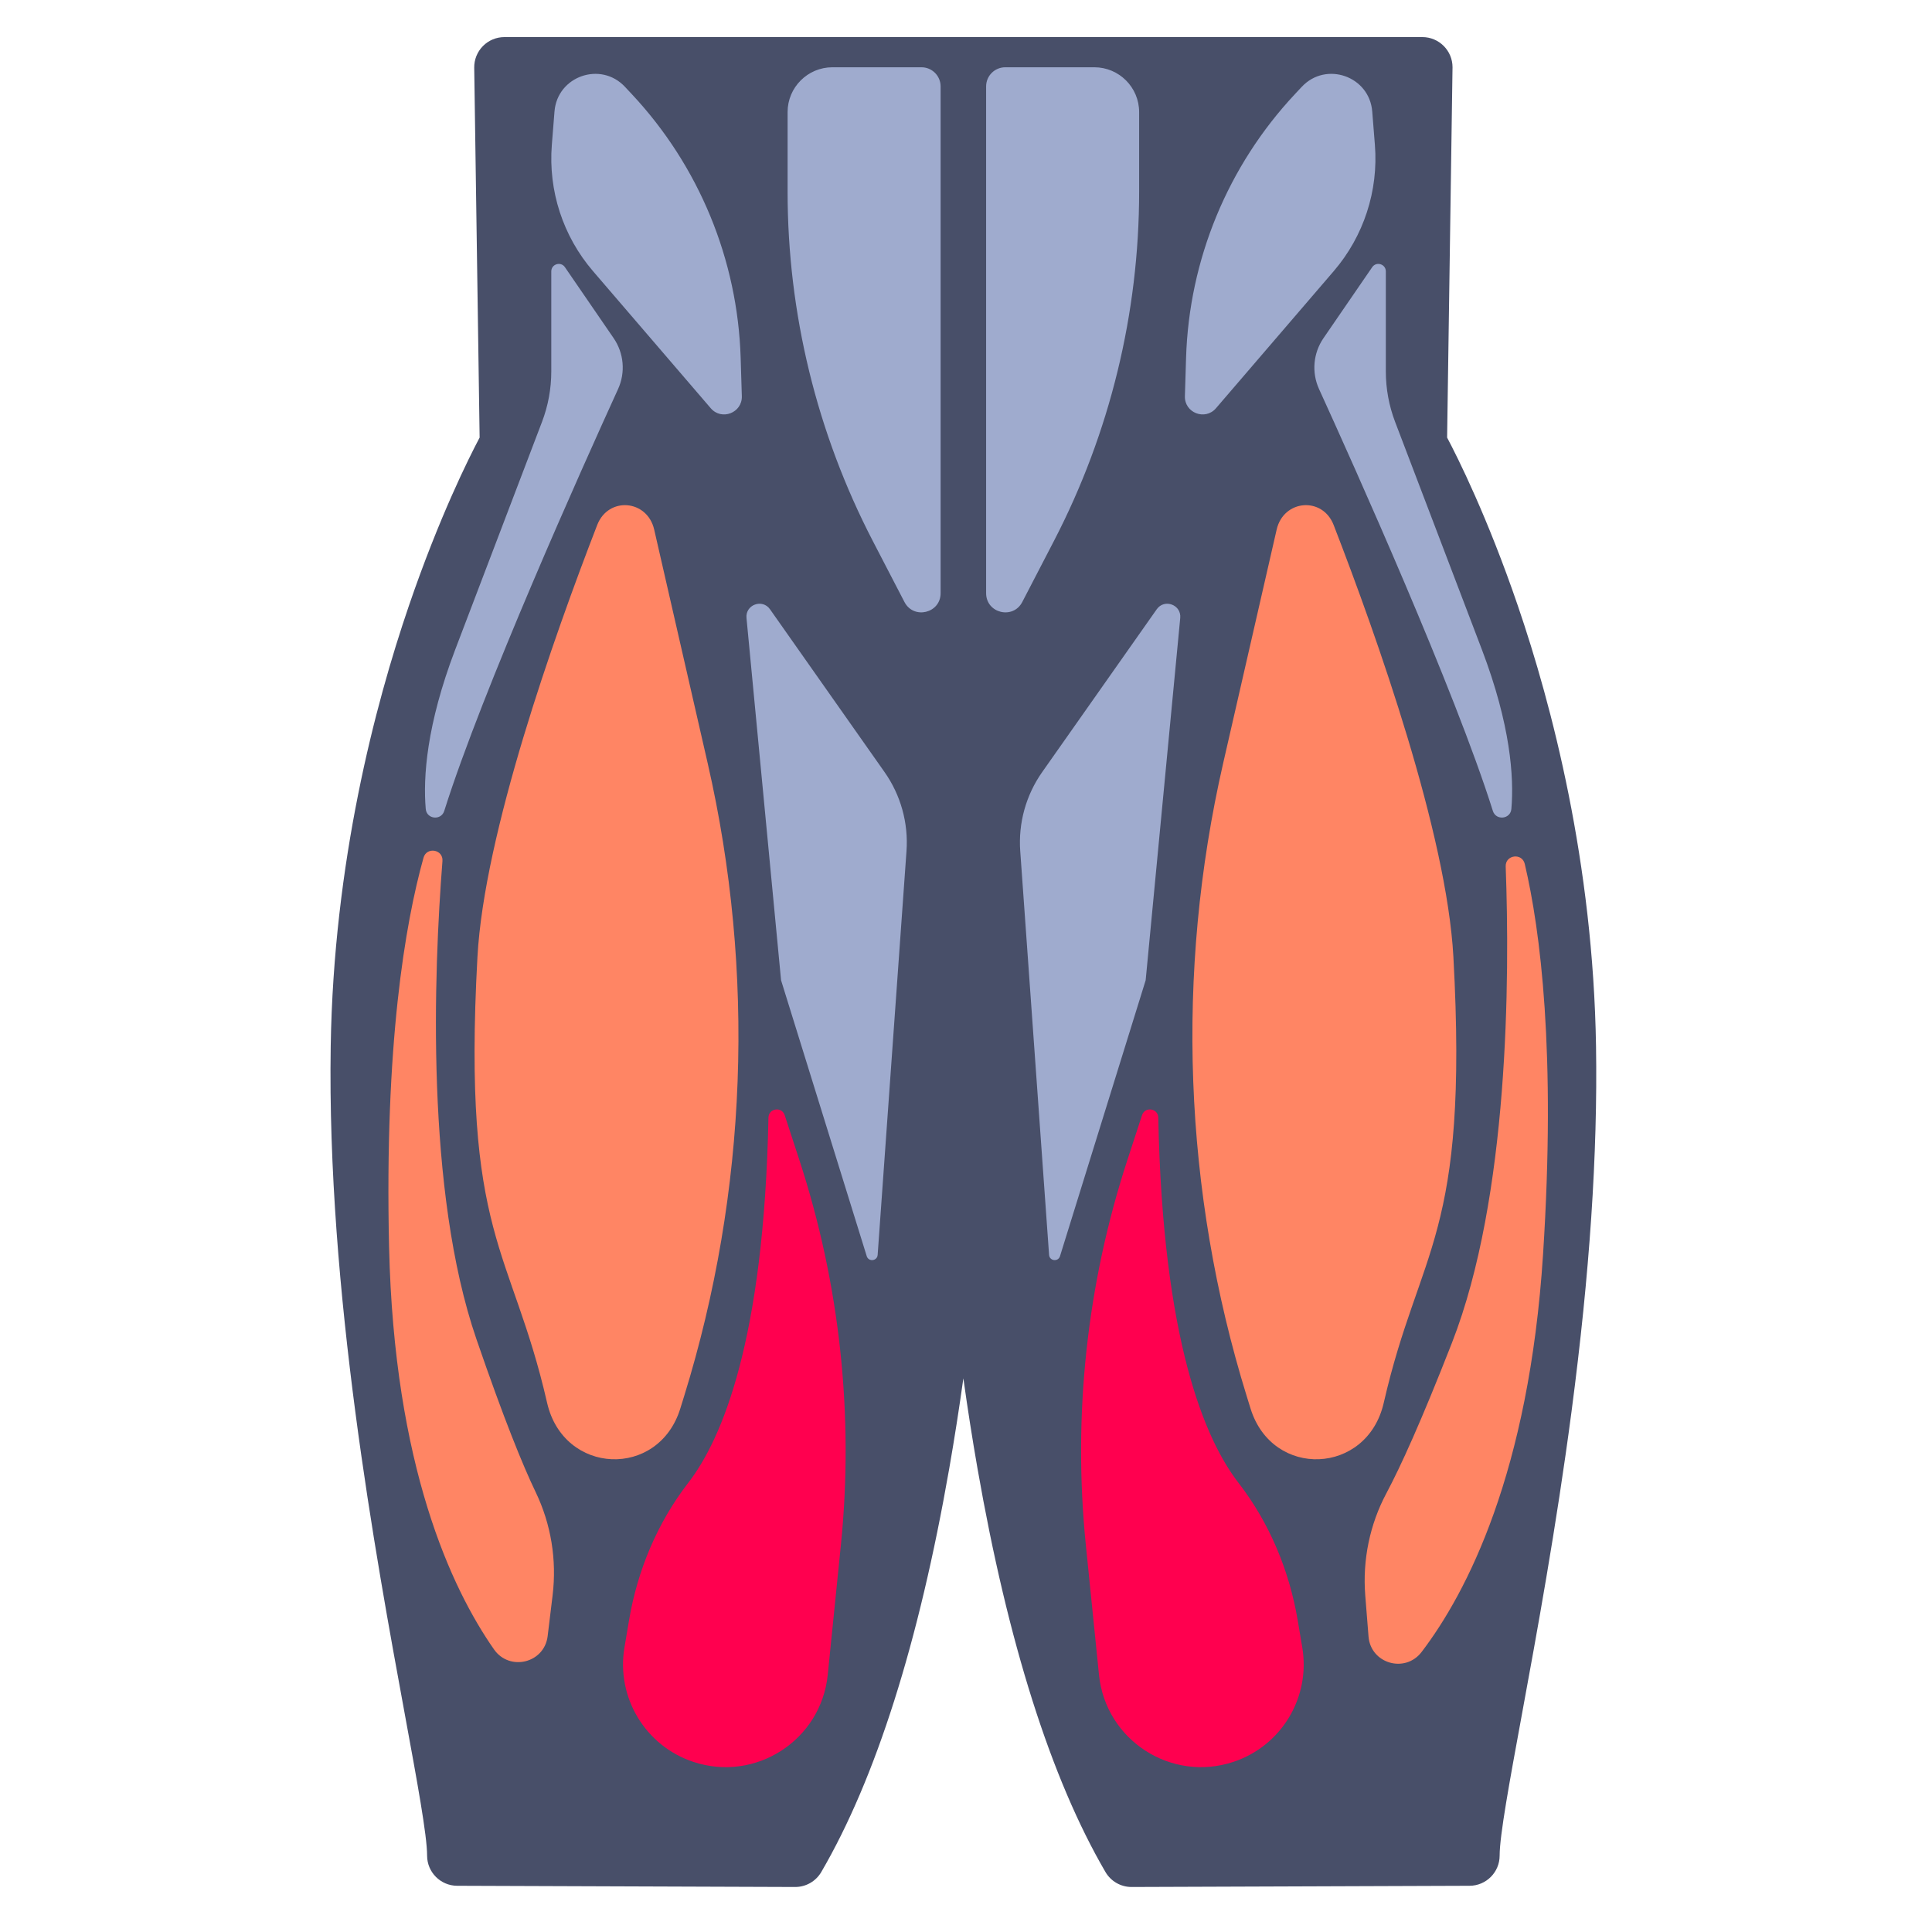
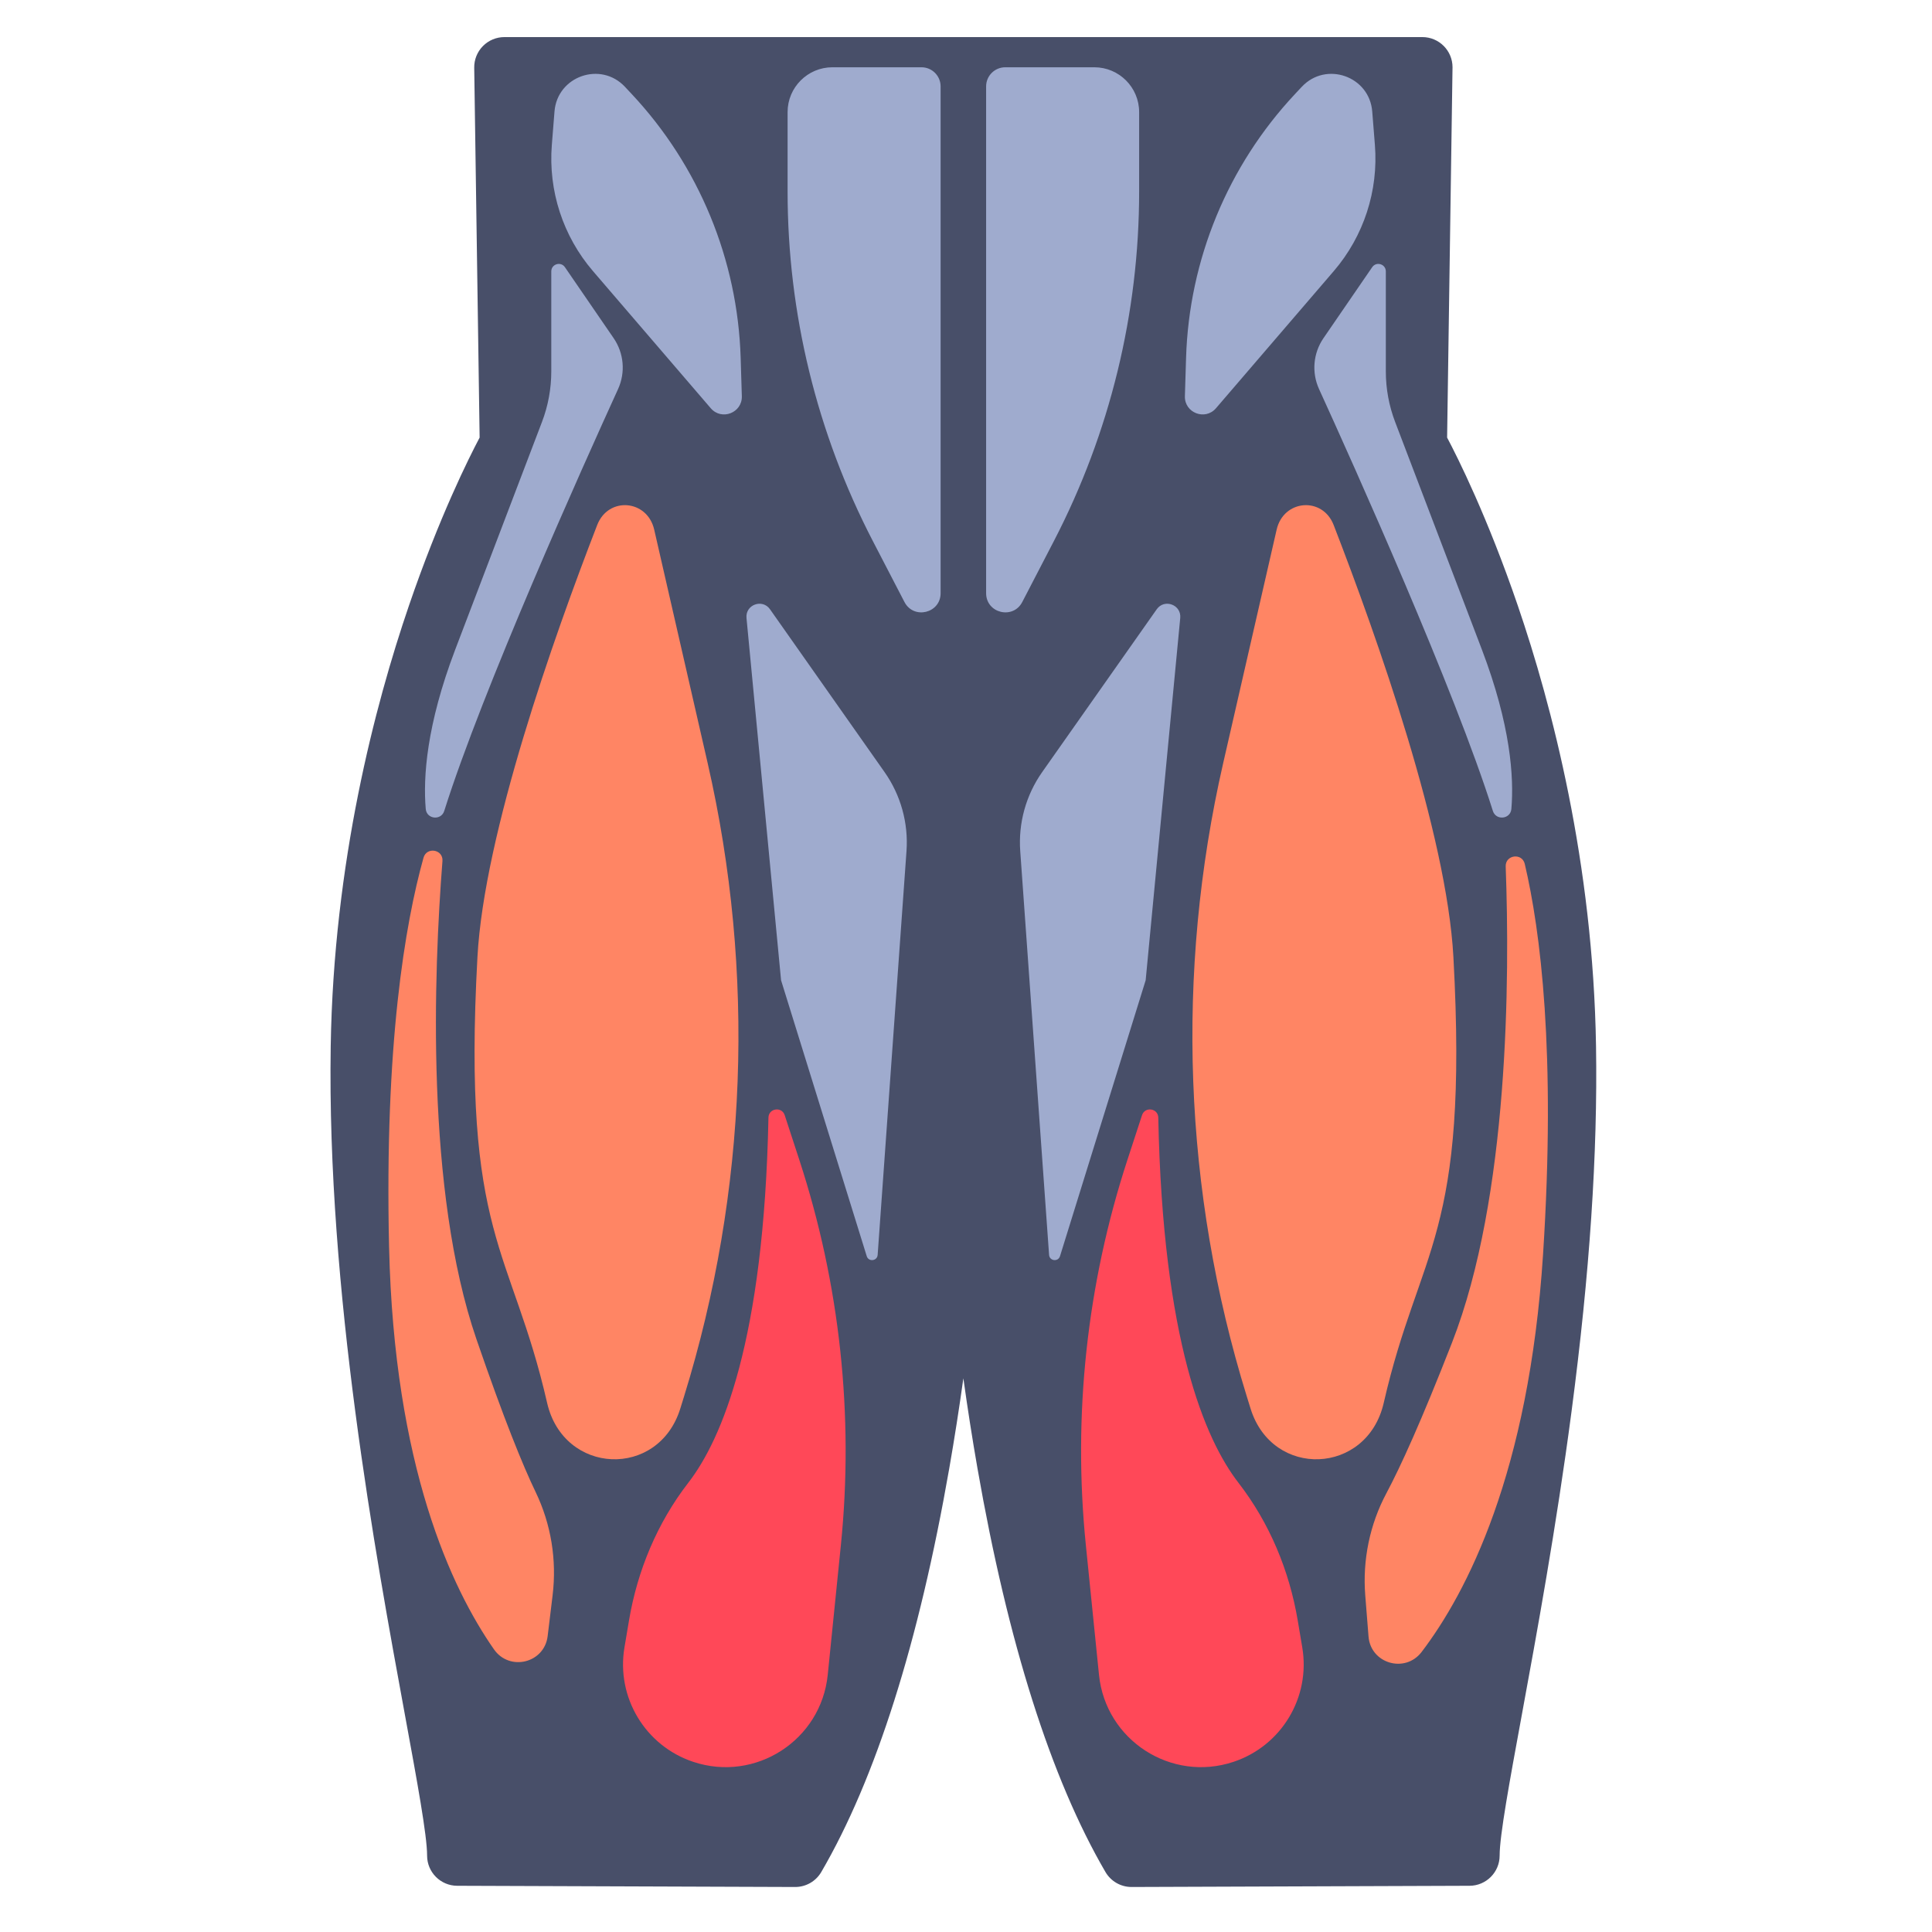
<svg xmlns="http://www.w3.org/2000/svg" id="Layer_2" enable-background="new 0 0 512 512" viewBox="0 0 512 512">
  <g>
    <g>
      <path d="m376.936 9.828h-.005-243.258c-2.142 0-4.195.859-5.698 2.385-1.504 1.526-2.332 3.591-2.301 5.732l1.432 98.017c-2.809 5.306-10.695 21.025-18.739 44.549-9.029 26.405-19.953 68.092-20.725 116.742-1.026 64.637 11.909 135.002 19.637 177.045 3.3 17.953 5.907 32.133 5.907 37.452 0 4.407 3.564 7.984 7.971 8l89.552.323h.029c2.846 0 5.478-1.512 6.911-3.971 14.433-24.761 25.841-60.735 33.908-106.922 1.403-8.031 2.645-16.023 3.746-23.903 1.101 7.88 2.343 15.872 3.746 23.903 8.067 46.187 19.475 82.161 33.908 106.922 1.434 2.459 4.066 3.971 6.911 3.971h.029l89.552-.323c4.407-.016 7.971-3.593 7.971-8 0-5.319 2.607-19.5 5.907-37.453 3.841-20.895 9.101-49.51 13.147-80.249 4.82-36.614 6.942-68.276 6.49-96.795-.772-48.65-11.697-90.337-20.725-116.742-8.044-23.524-15.93-39.243-18.739-44.549l1.429-97.811c.004-.107.006-.214.006-.323-.001-4.419-3.581-8-7.999-8z" fill="#484f69" />
    </g>
    <g>
      <path d="m244.197 17.828h-23.593c-6.563 0-11.883 5.32-11.883 11.883v21.057c0 32.231 7.746 63.991 22.585 92.603l8.385 16.168c2.447 4.718 9.581 2.978 9.581-2.337v-134.299c0-2.803-2.272-5.075-5.075-5.075z" fill="#9fabce" />
    </g>
    <g>
      <path d="m165.625 23.012 1.813 1.937c17.793 19.013 28.047 43.859 28.845 69.887l.311 10.155c.135 4.417-5.358 6.548-8.237 3.196l-31.21-36.337c-7.949-9.255-11.874-21.3-10.905-33.461l.705-8.846c.747-9.366 12.259-13.391 18.678-6.531z" fill="#9fabce" />
    </g>
    <g>
      <path d="m204.059 161.465 30.358 43.147c4.292 6.1 6.346 13.495 5.814 20.934l-7.644 107.016c-.117 1.635-2.409 1.9-2.895.334l-22.701-73.119-9.162-96.009c-.336-3.509 4.201-5.186 6.23-2.303z" fill="#9fabce" />
    </g>
    <path d="m112.232 227.313c.834-2.989 5.265-2.218 5.023.876-2.311 29.489-4.512 87.4 9.01 126.719 7.297 21.218 12.299 33.466 15.689 40.51 4.088 8.495 5.629 17.985 4.493 27.345l-1.314 10.83c-.869 7.161-10.098 9.417-14.227 3.502-11.26-16.129-26.466-48.497-27.797-106.648-1.23-53.69 4.251-85.665 9.123-103.134z" fill="#ff8564" />
-     <path d="m207.957 295.538 3.863 11.82c10.755 32.907 14.508 67.699 11.019 102.143l-3.48 34.347c-1.755 17.322-19.11 28.556-35.632 23.064-12.723-4.229-20.465-17.099-18.239-30.321l1.203-7.145c2.231-13.25 7.491-25.866 15.71-36.494 8.879-11.482 20.061-37.631 21.247-96.779.05-2.484 3.537-2.996 4.309-.635z" fill="#ff004f" />
+     <path d="m207.957 295.538 3.863 11.82c10.755 32.907 14.508 67.699 11.019 102.143l-3.48 34.347c-1.755 17.322-19.11 28.556-35.632 23.064-12.723-4.229-20.465-17.099-18.239-30.321l1.203-7.145c2.231-13.25 7.491-25.866 15.71-36.494 8.879-11.482 20.061-37.631 21.247-96.779.05-2.484 3.537-2.996 4.309-.635z" fill="#FF4858" />
    <g>
      <path d="m266.407 17.828h23.593c6.563 0 11.883 5.32 11.883 11.883v21.057c0 32.231-7.746 63.991-22.585 92.603l-8.385 16.168c-2.447 4.718-9.581 2.978-9.581-2.337v-134.299c-.001-2.803 2.272-5.075 5.075-5.075z" fill="#9fabce" />
    </g>
    <g>
      <path d="m344.978 23.012-1.813 1.937c-17.793 19.013-28.047 43.859-28.845 69.887l-.311 10.155c-.135 4.417 5.358 6.548 8.237 3.196l31.21-36.337c7.949-9.255 11.874-21.3 10.905-33.461l-.705-8.846c-.746-9.366-12.258-13.391-18.678-6.531z" fill="#9fabce" />
    </g>
    <g>
      <path d="m306.545 161.465-30.358 43.147c-4.292 6.1-6.346 13.495-5.814 20.934l7.644 107.016c.117 1.635 2.409 1.9 2.895.334l22.701-73.119 9.162-96.009c.335-3.509-4.202-5.186-6.23-2.303z" fill="#9fabce" />
    </g>
    <path d="m404.08 228.957c-.709-3.021-5.169-2.434-5.055.667 1.089 29.559.893 87.512-14.244 126.238-8.168 20.898-13.673 32.929-17.352 39.826-4.436 8.319-6.368 17.737-5.62 27.135l.865 10.875c.572 7.191 9.7 9.827 14.07 4.088 11.917-15.65 28.449-47.361 32.185-105.407 3.449-53.592-.704-85.767-4.849-103.422z" fill="#ff8564" />
-     <path d="m302.647 295.538-3.863 11.82c-10.755 32.907-14.508 67.699-11.019 102.143l3.48 34.347c1.755 17.322 19.11 28.556 35.632 23.064 12.723-4.229 20.465-17.099 18.239-30.321l-1.203-7.145c-2.231-13.25-7.491-25.866-15.71-36.494-8.879-11.482-20.061-37.631-21.247-96.779-.05-2.484-3.538-2.996-4.309-.635z" fill="#ff004f" />
+     <path d="m302.647 295.538-3.863 11.82c-10.755 32.907-14.508 67.699-11.019 102.143l3.48 34.347c1.755 17.322 19.11 28.556 35.632 23.064 12.723-4.229 20.465-17.099 18.239-30.321l-1.203-7.145c-2.231-13.25-7.491-25.866-15.71-36.494-8.879-11.482-20.061-37.631-21.247-96.779-.05-2.484-3.538-2.996-4.309-.635z" fill="#FF4858" />
    <g>
      <path d="m149.708 70.803 12.907 18.804c2.735 3.984 3.184 9.105 1.178 13.501-9.287 20.356-35.972 79.739-46.061 111.792-.825 2.62-4.671 2.217-4.906-.519-.718-8.367.187-22.196 7.811-42.231 9.993-26.262 18.857-49.496 22.992-60.328 1.633-4.277 2.467-8.811 2.467-13.389v-26.51c.001-1.944 2.511-2.723 3.612-1.12z" fill="#9fabce" />
    </g>
    <g>
      <path d="m363.647 70.803-12.907 18.804c-2.735 3.984-3.184 9.105-1.178 13.501 9.287 20.356 35.972 79.739 46.061 111.792.824 2.62 4.671 2.217 4.906-.519.718-8.367-.187-22.196-7.811-42.231-9.993-26.262-18.857-49.496-22.992-60.328-1.633-4.277-2.467-8.811-2.467-13.389v-26.51c-.001-1.944-2.512-2.723-3.612-1.12z" fill="#9fabce" />
    </g>
    <g fill="#ff8564">
      <path d="m331.404 373.267-1.009-3.26c-16.772-54.182-18.937-112.302-6.246-167.733l14.175-61.915c1.83-7.992 12.162-8.829 15.107-1.227 11.6 29.942 29.948 81.806 31.735 114.469 4.075 74.495-8.975 76.749-18.464 118.181-4.382 19.129-29.51 20.183-35.298 1.485z" />
      <path d="m180.291 373.267 1.009-3.26c16.773-54.182 18.937-112.302 6.246-167.733l-14.175-61.915c-1.83-7.992-12.162-8.829-15.107-1.227-11.6 29.942-29.948 81.806-31.735 114.469-4.075 74.495 8.975 76.749 18.464 118.181 4.382 19.129 29.51 20.183 35.298 1.485z" />
    </g>
  </g>
</svg>
